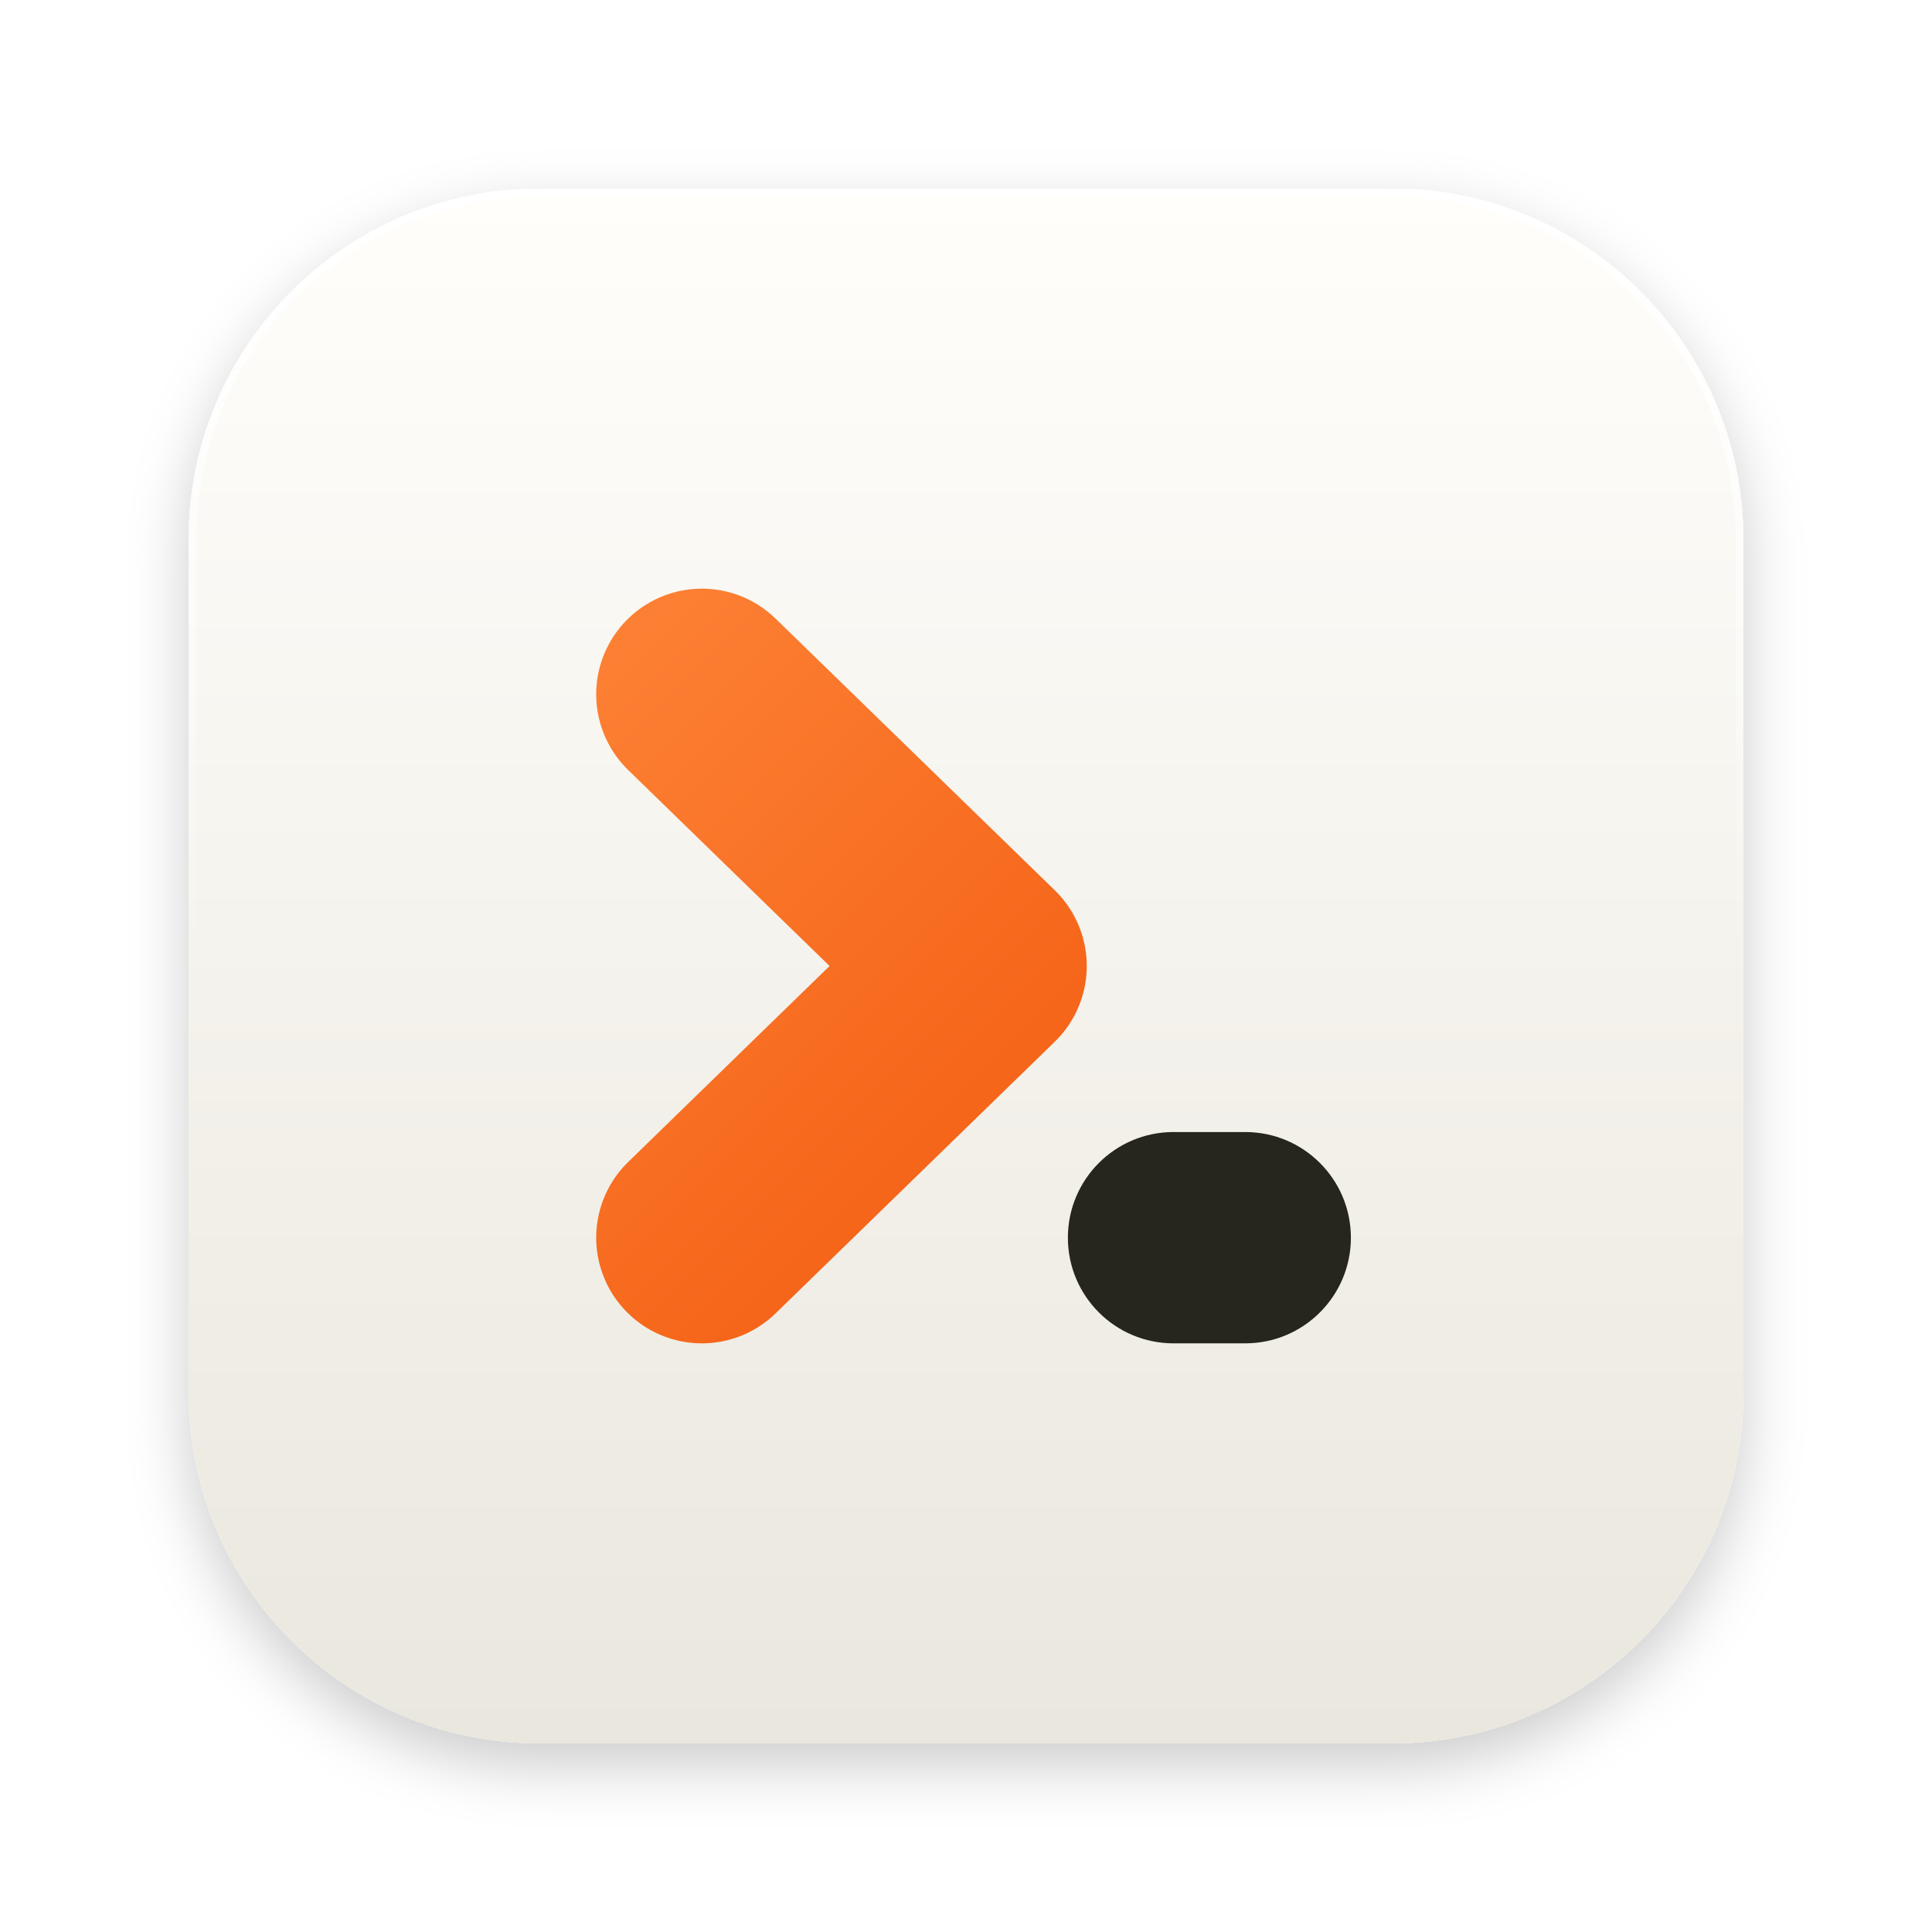
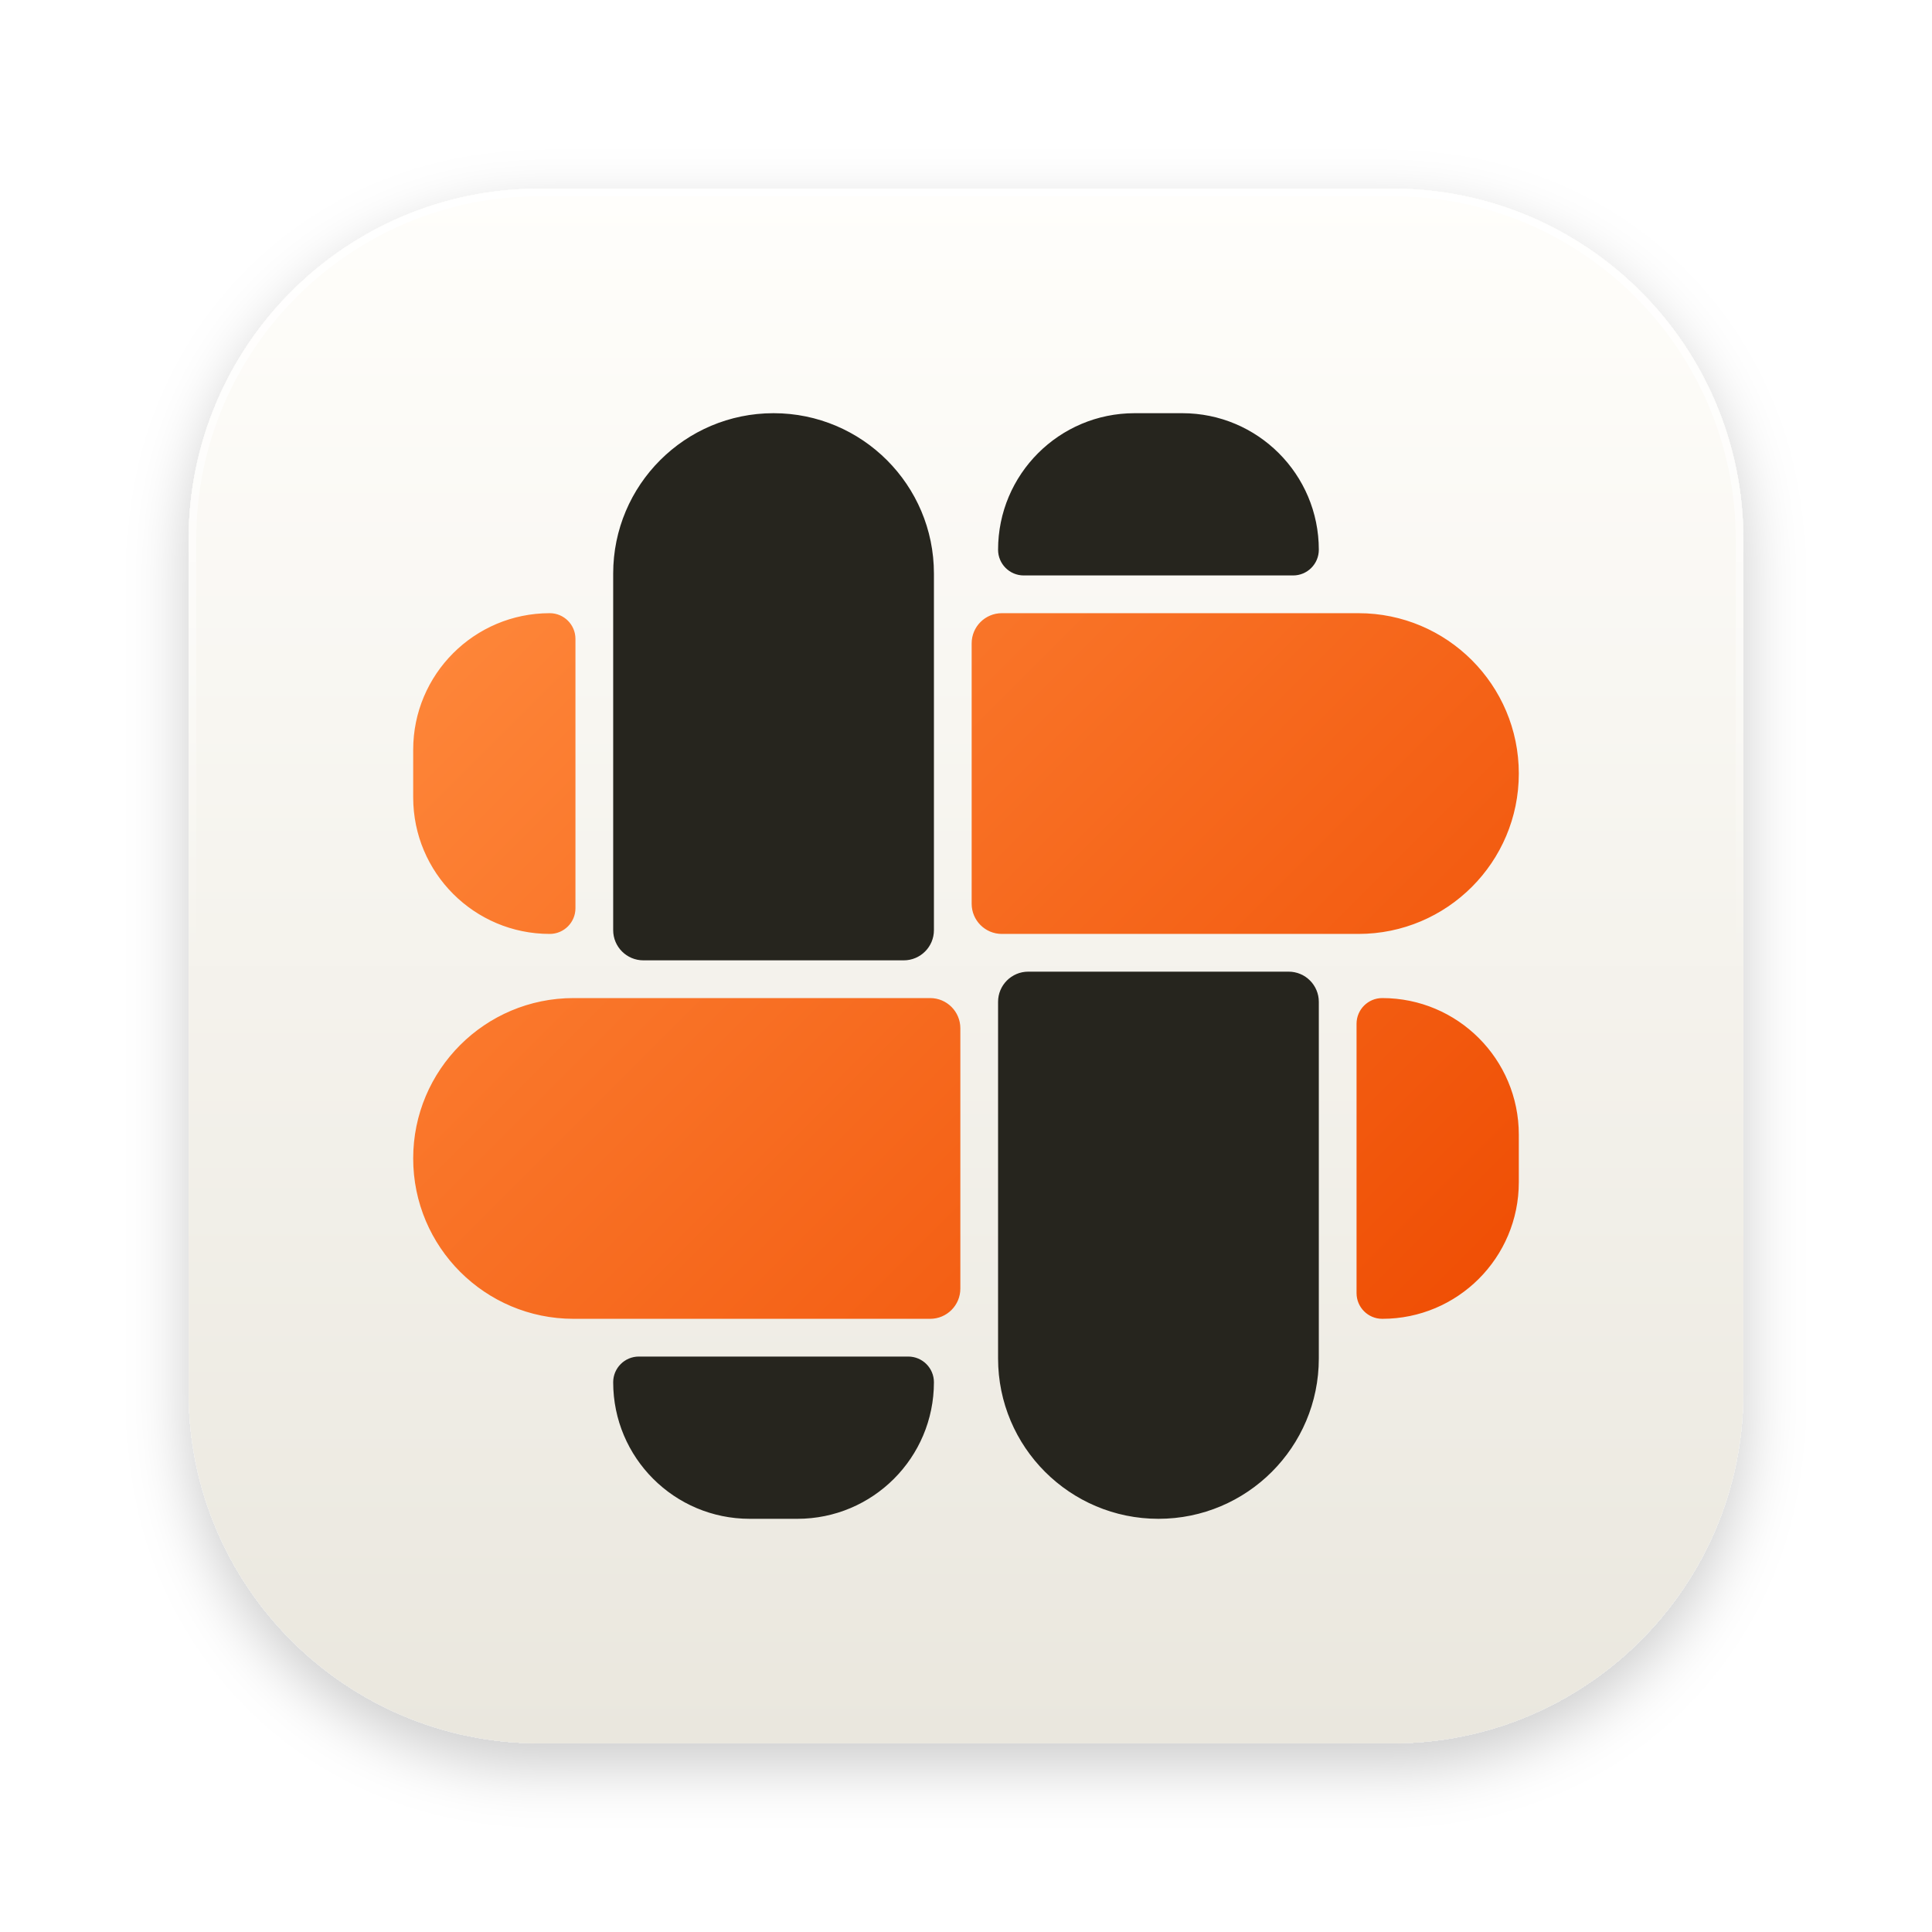
<svg xmlns="http://www.w3.org/2000/svg" width="1024" height="1024" viewBox="0 0 1024 1024">
  <defs>
    <linearGradient id="s1lightb" x1="0" y1="100" x2="0" y2="924" gradientUnits="userSpaceOnUse">
      <stop offset="0" stop-color="#FFFEFB" stop-opacity="1" />
      <stop offset="1" stop-color="#EAE7DE" stop-opacity="1" />
    </linearGradient>
    <linearGradient id="s1lightt" x1="250" y1="250" x2="774" y2="774" gradientUnits="userSpaceOnUse">
      <stop offset="0" stop-color="#FF8A3D" />
      <stop offset="1" stop-color="#EE4A00" />
    </linearGradient>
    <linearGradient id="s1lightr" x1="0" y1="0" x2="0" y2="1">
      <stop offset="0" stop-color="#fff" stop-opacity="0.95" />
      <stop offset="0.5" stop-color="#fff" stop-opacity="0" />
    </linearGradient>
    <filter id="s1lightsh" x="-20%" y="-20%" width="140%" height="140%">
      <feDropShadow dx="0" dy="12" stdDeviation="16" flood-color="#000" flood-opacity="0.2" />
    </filter>
  </defs>
  <rect x="100" y="100" width="824" height="824" rx="186" fill="url(#s1lightb)" filter="url(#s1lightsh)" />
  <rect x="102" y="102" width="820" height="820" rx="184" fill="none" stroke="url(#s1lightr)" stroke-width="4" />
-   <path d="M372 368 520 512 372 656" fill="none" stroke="url(#s1lightt)" stroke-width="112" stroke-linecap="round" stroke-linejoin="round" />
-   <rect x="566" y="600" width="150" height="112" rx="56" fill="#26251E" />
+   <path d="M410.0 219.0H410.0A85.0 85.0 0 0 1 495.0 304.0V493.0A16 16 0 0 1 479.0 509.0H341.0A16 16 0 0 1 325.0 493.0V304.0A85.0 85.0 0 0 1 410.0 219.0ZM338.624 719.0H481.376A13.624 13.624 0 0 1 495.0 732.624V732.624A72.376 72.376 0 0 1 422.624 805.0H397.376A72.376 72.376 0 0 1 325.0 732.624V732.624A13.624 13.624 0 0 1 338.624 719.0ZM601.376 219.0H626.624A72.376 72.376 0 0 1 699.0 291.376V291.376A13.624 13.624 0 0 1 685.376 305.0H542.624A13.624 13.624 0 0 1 529.0 291.376V291.376A72.376 72.376 0 0 1 601.376 219.0ZM545.0 515.0H683.0A16 16 0 0 1 699.0 531.0V720.0A85.0 85.0 0 0 1 614.0 805.0H614.0A85.0 85.0 0 0 1 529.0 720.0V531.0A16 16 0 0 1 545.0 515.0Z" fill="#26251E" />
+   <path d="M291.376 325.0H291.376A13.624 13.624 0 0 1 305.0 338.624V481.376A13.624 13.624 0 0 1 291.376 495.0H291.376A72.376 72.376 0 0 1 219.0 422.624V397.376A72.376 72.376 0 0 1 291.376 325.0ZM531.0 325.0H720.0A85.0 85.0 0 0 1 805.0 410.0V410.0A85.0 85.0 0 0 1 720.0 495.0H531.0A16 16 0 0 1 515.0 479.0V341.0A16 16 0 0 1 531.0 325.0ZM304.0 529.0H493.0A16 16 0 0 1 509.0 545.0V683.0A16 16 0 0 1 493.0 699.0H304.0A85.0 85.0 0 0 1 219.0 614.0V614.0A85.0 85.0 0 0 1 304.0 529.0ZM732.624 529.0H732.624A72.376 72.376 0 0 1 805.0 601.376V626.624A72.376 72.376 0 0 1 732.624 699.0H732.624A13.624 13.624 0 0 1 719.0 685.376V542.624A13.624 13.624 0 0 1 732.624 529.0Z" fill="url(#s1lightt)" />
</svg>
